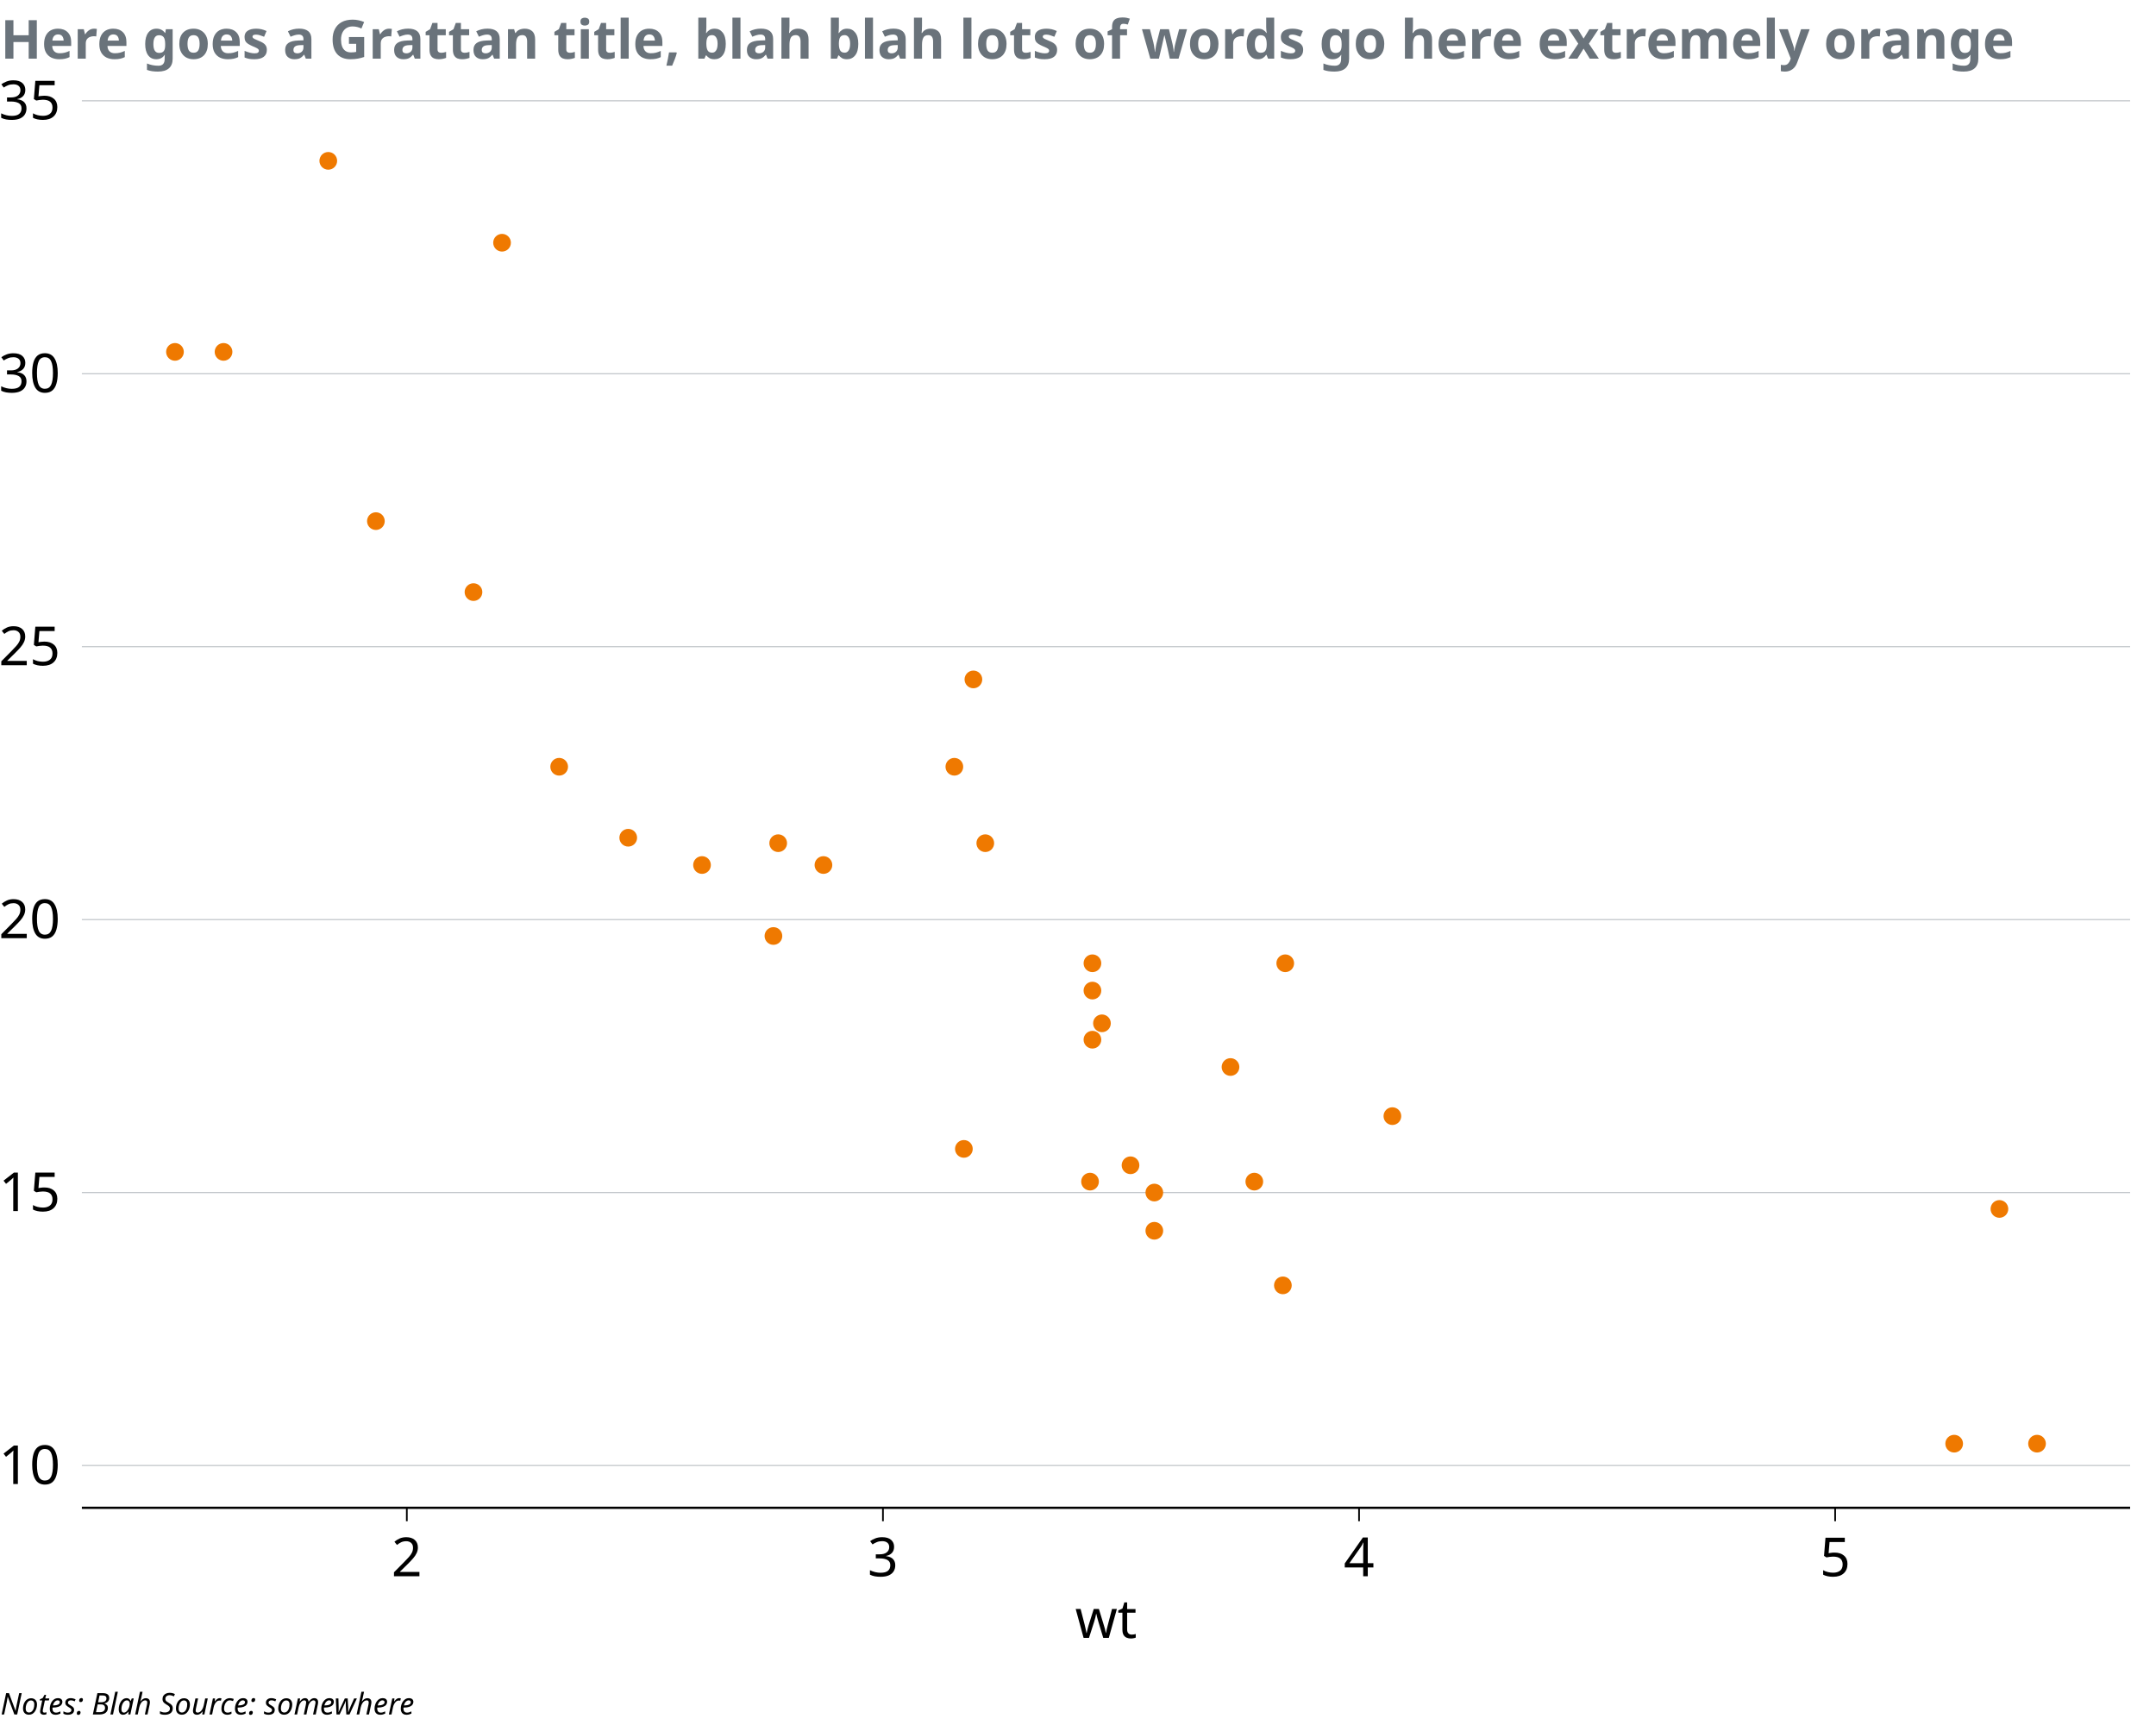
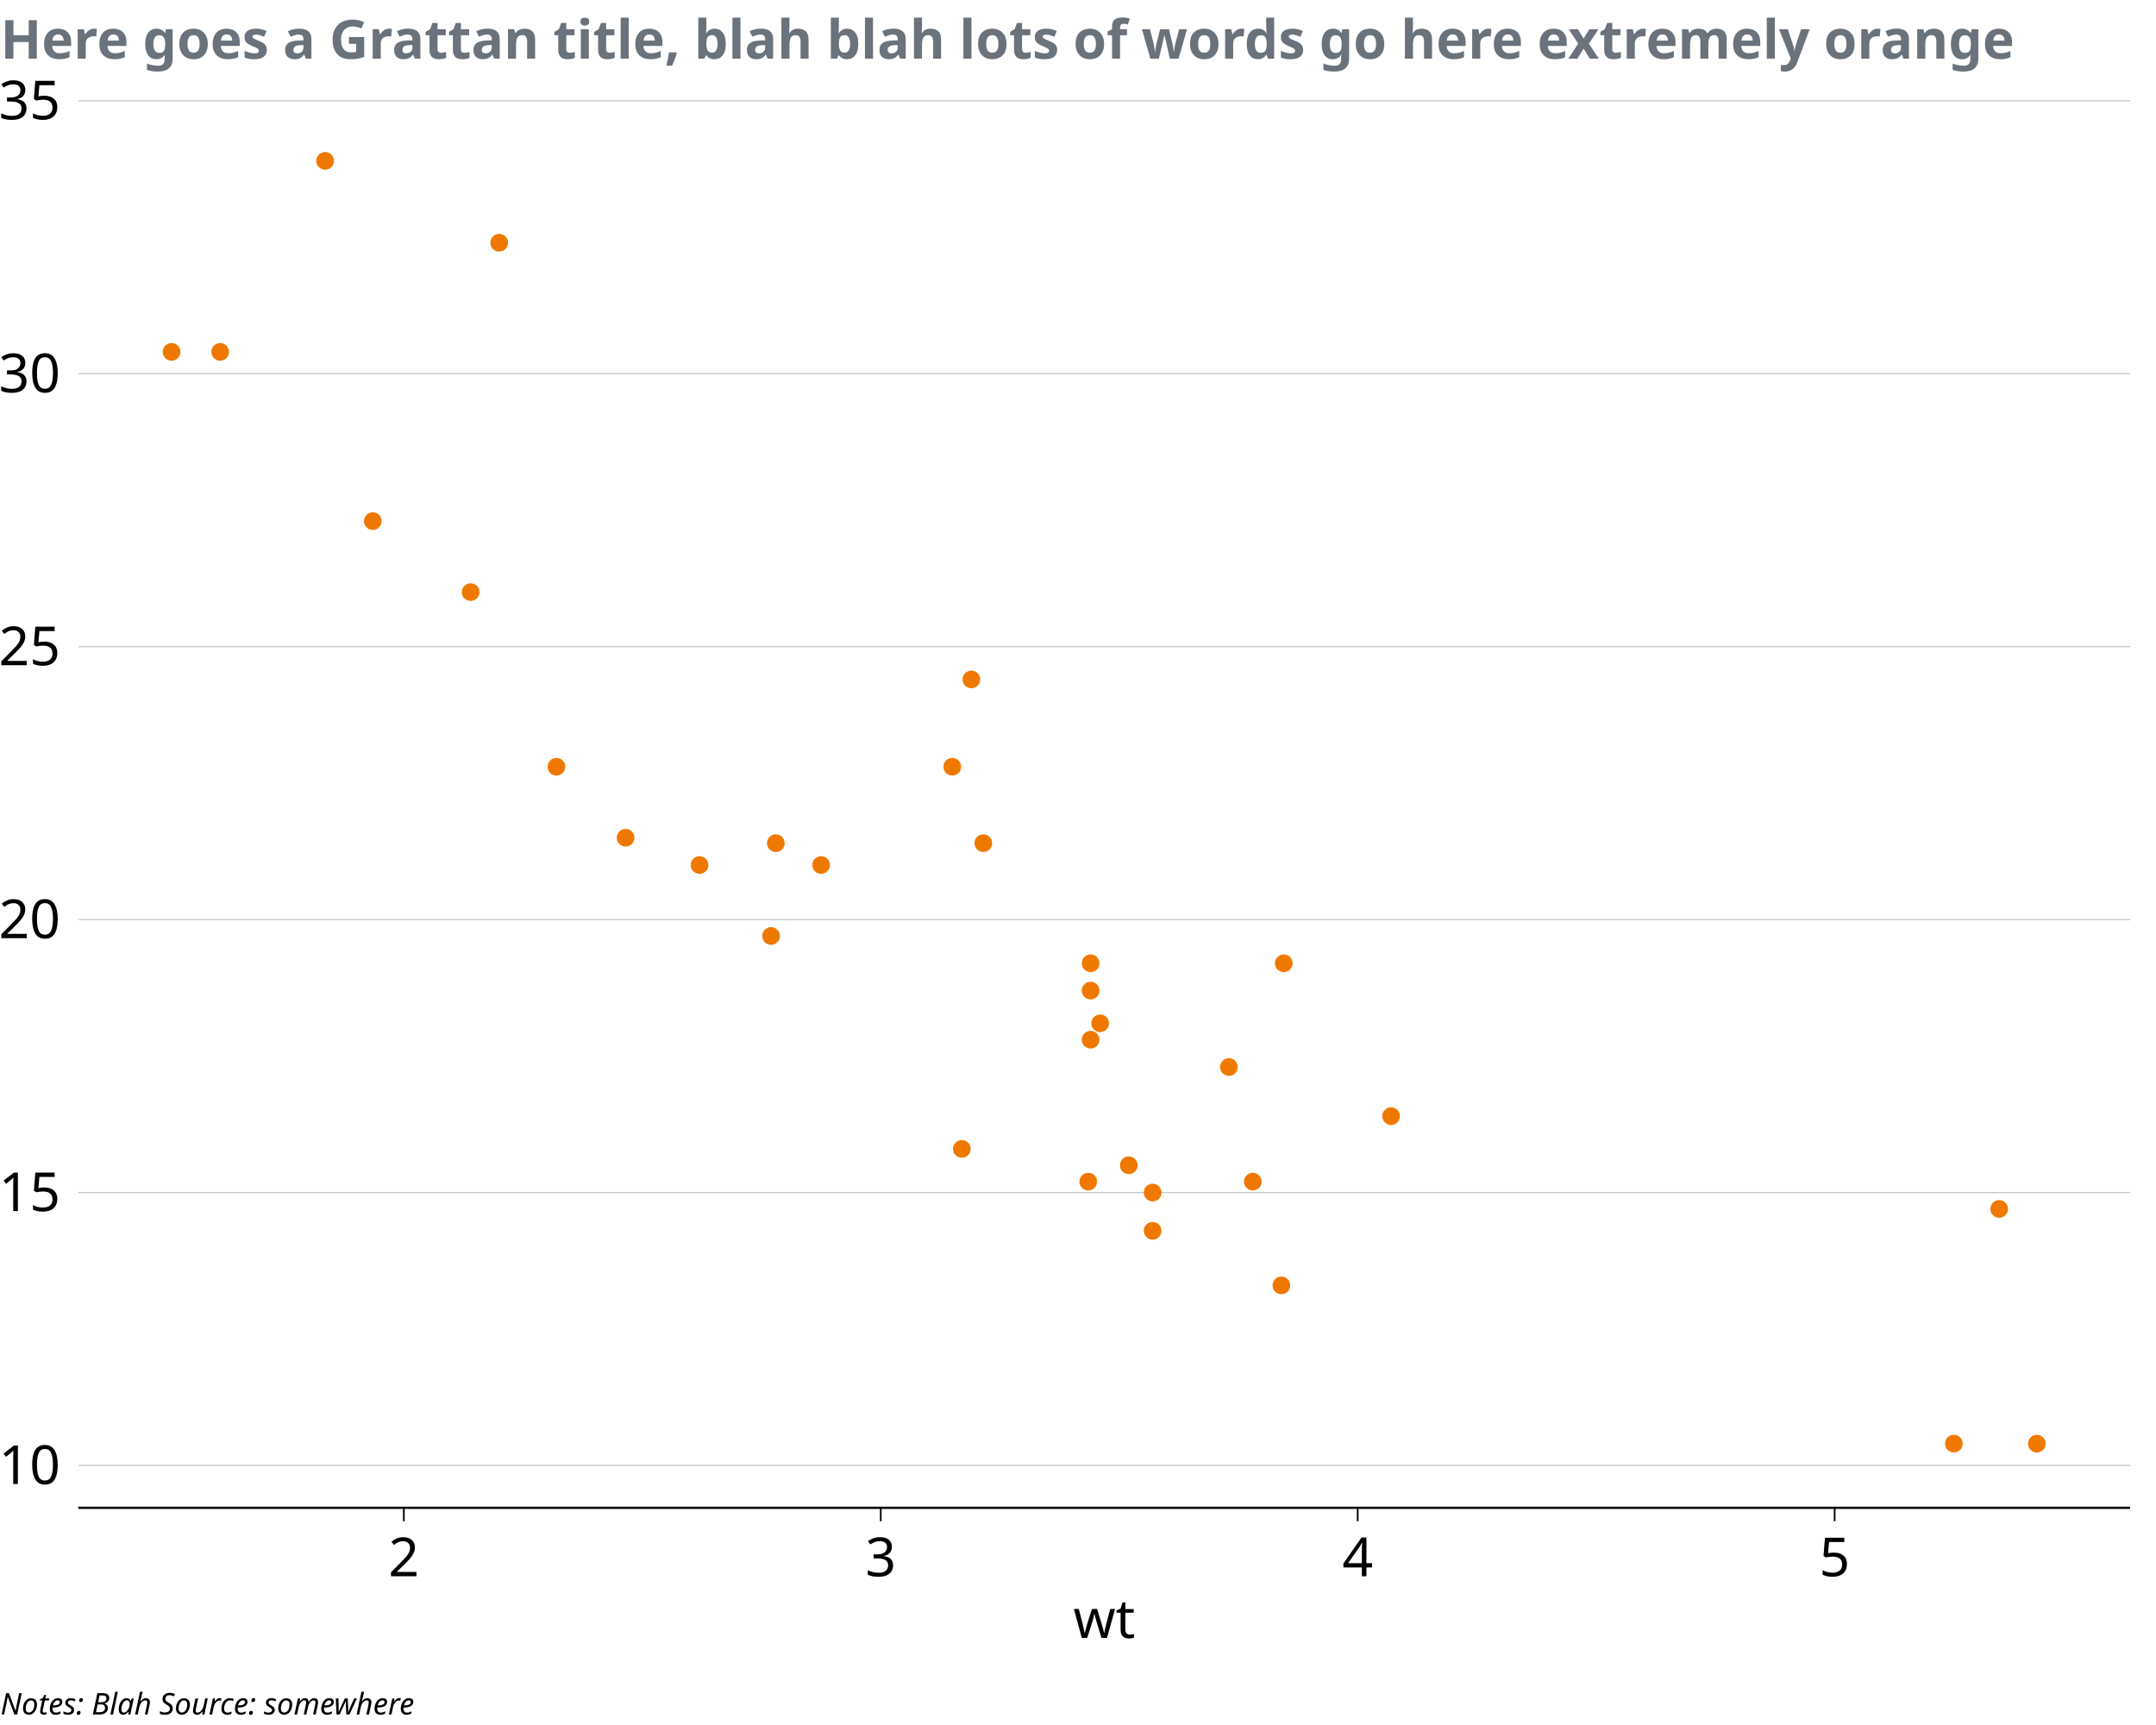
<svg xmlns="http://www.w3.org/2000/svg" class="svglite" data-engine-version="2.0" width="720.00pt" height="576.00pt" viewBox="0 0 720.00 576.00">
  <defs>
    <style type="text/css">
    .svglite line, .svglite polyline, .svglite polygon, .svglite path, .svglite rect, .svglite circle {
      fill: none;
      stroke: #000000;
      stroke-linecap: round;
      stroke-linejoin: round;
      stroke-miterlimit: 10.00;
    }
  </style>
  </defs>
  <rect width="100%" height="100%" style="stroke: none; fill: #FFFFFF;" />
  <defs>
    <clipPath id="cpMC4wMHw3MjAuMDB8MC4wMHw1NzYuMDA=">
      <rect x="0.00" y="0.00" width="720.00" height="576.00" />
    </clipPath>
  </defs>
  <g clip-path="url(#cpMC4wMHw3MjAuMDB8MC4wMHw1NzYuMDA=)">
-     <rect x="-0" y="0.00" width="720.00" height="576.00" style="stroke-width: 0.75; stroke: none; fill: #FFFFFF;" />
+     <rect x="0.00" y="0.00" width="720.00" height="576.00" style="stroke-width: 0.75; stroke: none; fill: #FFFFFF;" />
  </g>
  <defs>
-     <clipPath id="cpMjcuMzR8NzExLjM2fDMyLjI5fDUwMy40Nw==">
-       <rect x="27.34" y="32.29" width="684.02" height="471.18" />
+     <clipPath id="cpMjYuMTR8NzExLjM2fDMyLjI5fDUwMy40Nw==">
+       <rect x="26.14" y="32.29" width="685.22" height="471.18" />
    </clipPath>
  </defs>
-   <g clip-path="url(#cpMjcuMzR8NzExLjM2fDMyLjI5fDUwMy40Nw==)">
-     <rect x="27.34" y="32.29" width="684.02" height="471.18" style="stroke-width: 0.75; stroke: none; fill: #FFFFFF;" />
-     <polyline points="27.34,489.35 711.36,489.35 " style="stroke-width: 0.38; stroke: #C3C7CB; stroke-linecap: butt;" />
-     <polyline points="27.34,398.21 711.36,398.21 " style="stroke-width: 0.38; stroke: #C3C7CB; stroke-linecap: butt;" />
-     <polyline points="27.34,307.07 711.36,307.07 " style="stroke-width: 0.38; stroke: #C3C7CB; stroke-linecap: butt;" />
-     <polyline points="27.34,215.93 711.36,215.93 " style="stroke-width: 0.38; stroke: #C3C7CB; stroke-linecap: butt;" />
-     <polyline points="27.34,124.80 711.36,124.80 " style="stroke-width: 0.38; stroke: #C3C7CB; stroke-linecap: butt;" />
-     <polyline points="27.34,33.66 711.36,33.66 " style="stroke-width: 0.38; stroke: #C3C7CB; stroke-linecap: butt;" />
-     <circle cx="234.44" cy="288.84" r="2.60" style="stroke-width: 0.71; stroke: #EF7900; fill: #EF7900;" />
-     <circle cx="274.99" cy="288.84" r="2.60" style="stroke-width: 0.71; stroke: #EF7900; fill: #EF7900;" />
-     <circle cx="186.74" cy="256.03" r="2.60" style="stroke-width: 0.71; stroke: #EF7900; fill: #EF7900;" />
-     <circle cx="329.04" cy="281.55" r="2.60" style="stroke-width: 0.71; stroke: #EF7900; fill: #EF7900;" />
-     <circle cx="364.82" cy="330.77" r="2.60" style="stroke-width: 0.71; stroke: #EF7900; fill: #EF7900;" />
-     <circle cx="368.00" cy="341.70" r="2.60" style="stroke-width: 0.71; stroke: #EF7900; fill: #EF7900;" />
-     <circle cx="385.49" cy="410.97" r="2.60" style="stroke-width: 0.71; stroke: #EF7900; fill: #EF7900;" />
-     <circle cx="325.07" cy="226.87" r="2.60" style="stroke-width: 0.71; stroke: #EF7900; fill: #EF7900;" />
-     <circle cx="318.71" cy="256.03" r="2.60" style="stroke-width: 0.71; stroke: #EF7900; fill: #EF7900;" />
-     <circle cx="364.82" cy="321.65" r="2.60" style="stroke-width: 0.71; stroke: #EF7900; fill: #EF7900;" />
-     <circle cx="364.82" cy="347.17" r="2.60" style="stroke-width: 0.71; stroke: #EF7900; fill: #EF7900;" />
-     <circle cx="464.99" cy="372.69" r="2.60" style="stroke-width: 0.71; stroke: #EF7900; fill: #EF7900;" />
-     <circle cx="410.93" cy="356.29" r="2.60" style="stroke-width: 0.71; stroke: #EF7900; fill: #EF7900;" />
-     <circle cx="418.88" cy="394.56" r="2.60" style="stroke-width: 0.71; stroke: #EF7900; fill: #EF7900;" />
-     <circle cx="652.60" cy="482.06" r="2.60" style="stroke-width: 0.71; stroke: #EF7900; fill: #EF7900;" />
-     <circle cx="680.27" cy="482.06" r="2.60" style="stroke-width: 0.71; stroke: #EF7900; fill: #EF7900;" />
-     <circle cx="667.71" cy="403.68" r="2.60" style="stroke-width: 0.71; stroke: #EF7900; fill: #EF7900;" />
-     <circle cx="167.66" cy="81.05" r="2.60" style="stroke-width: 0.71; stroke: #EF7900; fill: #EF7900;" />
-     <circle cx="74.65" cy="117.50" r="2.60" style="stroke-width: 0.71; stroke: #EF7900; fill: #EF7900;" />
-     <circle cx="109.63" cy="53.71" r="2.60" style="stroke-width: 0.71; stroke: #EF7900; fill: #EF7900;" />
-     <circle cx="209.80" cy="279.73" r="2.60" style="stroke-width: 0.71; stroke: #EF7900; fill: #EF7900;" />
-     <circle cx="377.54" cy="389.10" r="2.60" style="stroke-width: 0.71; stroke: #EF7900; fill: #EF7900;" />
-     <circle cx="364.02" cy="394.56" r="2.60" style="stroke-width: 0.71; stroke: #EF7900; fill: #EF7900;" />
-     <circle cx="428.42" cy="429.20" r="2.60" style="stroke-width: 0.71; stroke: #EF7900; fill: #EF7900;" />
-     <circle cx="429.21" cy="321.65" r="2.60" style="stroke-width: 0.71; stroke: #EF7900; fill: #EF7900;" />
-     <circle cx="125.53" cy="174.01" r="2.60" style="stroke-width: 0.71; stroke: #EF7900; fill: #EF7900;" />
-     <circle cx="158.12" cy="197.71" r="2.60" style="stroke-width: 0.71; stroke: #EF7900; fill: #EF7900;" />
-     <circle cx="58.43" cy="117.50" r="2.60" style="stroke-width: 0.71; stroke: #EF7900; fill: #EF7900;" />
-     <circle cx="321.89" cy="383.63" r="2.60" style="stroke-width: 0.71; stroke: #EF7900; fill: #EF7900;" />
-     <circle cx="258.29" cy="312.54" r="2.60" style="stroke-width: 0.71; stroke: #EF7900; fill: #EF7900;" />
-     <circle cx="385.49" cy="398.21" r="2.60" style="stroke-width: 0.71; stroke: #EF7900; fill: #EF7900;" />
-     <circle cx="259.88" cy="281.55" r="2.60" style="stroke-width: 0.71; stroke: #EF7900; fill: #EF7900;" />
+   <g clip-path="url(#cpMjYuMTR8NzExLjM2fDMyLjI5fDUwMy40Nw==)">
+     <rect x="26.14" y="32.29" width="685.22" height="471.18" style="stroke-width: 0.75; stroke: none; fill: #FFFFFF;" />
+     <polyline points="26.14,489.35 711.36,489.35 " style="stroke-width: 0.38; stroke: #C3C7CB; stroke-linecap: butt;" />
+     <polyline points="26.14,398.21 711.36,398.21 " style="stroke-width: 0.38; stroke: #C3C7CB; stroke-linecap: butt;" />
+     <polyline points="26.14,307.07 711.36,307.07 " style="stroke-width: 0.38; stroke: #C3C7CB; stroke-linecap: butt;" />
+     <polyline points="26.14,215.93 711.36,215.93 " style="stroke-width: 0.38; stroke: #C3C7CB; stroke-linecap: butt;" />
+     <polyline points="26.14,124.80 711.36,124.80 " style="stroke-width: 0.38; stroke: #C3C7CB; stroke-linecap: butt;" />
+     <polyline points="26.14,33.66 711.36,33.66 " style="stroke-width: 0.38; stroke: #C3C7CB; stroke-linecap: butt;" />
+     <circle cx="233.61" cy="288.84" r="2.60" style="stroke-width: 0.71; stroke: #EF7900; fill: #EF7900;" />
+     <circle cx="274.22" cy="288.84" r="2.60" style="stroke-width: 0.71; stroke: #EF7900; fill: #EF7900;" />
+     <circle cx="185.83" cy="256.03" r="2.60" style="stroke-width: 0.71; stroke: #EF7900; fill: #EF7900;" />
+     <circle cx="328.38" cy="281.55" r="2.60" style="stroke-width: 0.71; stroke: #EF7900; fill: #EF7900;" />
+     <circle cx="364.21" cy="330.77" r="2.60" style="stroke-width: 0.71; stroke: #EF7900; fill: #EF7900;" />
+     <circle cx="367.40" cy="341.70" r="2.60" style="stroke-width: 0.71; stroke: #EF7900; fill: #EF7900;" />
+     <circle cx="384.92" cy="410.97" r="2.60" style="stroke-width: 0.71; stroke: #EF7900; fill: #EF7900;" />
+     <circle cx="324.39" cy="226.87" r="2.60" style="stroke-width: 0.71; stroke: #EF7900; fill: #EF7900;" />
+     <circle cx="318.02" cy="256.03" r="2.60" style="stroke-width: 0.71; stroke: #EF7900; fill: #EF7900;" />
+     <circle cx="364.21" cy="321.65" r="2.60" style="stroke-width: 0.71; stroke: #EF7900; fill: #EF7900;" />
+     <circle cx="364.21" cy="347.17" r="2.60" style="stroke-width: 0.71; stroke: #EF7900; fill: #EF7900;" />
+     <circle cx="464.56" cy="372.69" r="2.60" style="stroke-width: 0.71; stroke: #EF7900; fill: #EF7900;" />
+     <circle cx="410.40" cy="356.29" r="2.60" style="stroke-width: 0.71; stroke: #EF7900; fill: #EF7900;" />
+     <circle cx="418.37" cy="394.56" r="2.60" style="stroke-width: 0.71; stroke: #EF7900; fill: #EF7900;" />
+     <circle cx="652.50" cy="482.06" r="2.60" style="stroke-width: 0.71; stroke: #EF7900; fill: #EF7900;" />
+     <circle cx="680.21" cy="482.06" r="2.60" style="stroke-width: 0.71; stroke: #EF7900; fill: #EF7900;" />
+     <circle cx="667.63" cy="403.68" r="2.60" style="stroke-width: 0.71; stroke: #EF7900; fill: #EF7900;" />
+     <circle cx="166.71" cy="81.05" r="2.60" style="stroke-width: 0.71; stroke: #EF7900; fill: #EF7900;" />
+     <circle cx="73.54" cy="117.50" r="2.60" style="stroke-width: 0.71; stroke: #EF7900; fill: #EF7900;" />
+     <circle cx="108.58" cy="53.71" r="2.60" style="stroke-width: 0.71; stroke: #EF7900; fill: #EF7900;" />
+     <circle cx="208.92" cy="279.73" r="2.60" style="stroke-width: 0.71; stroke: #EF7900; fill: #EF7900;" />
+     <circle cx="376.96" cy="389.10" r="2.60" style="stroke-width: 0.71; stroke: #EF7900; fill: #EF7900;" />
+     <circle cx="363.42" cy="394.56" r="2.60" style="stroke-width: 0.71; stroke: #EF7900; fill: #EF7900;" />
+     <circle cx="427.92" cy="429.20" r="2.60" style="stroke-width: 0.71; stroke: #EF7900; fill: #EF7900;" />
+     <circle cx="428.72" cy="321.65" r="2.60" style="stroke-width: 0.71; stroke: #EF7900; fill: #EF7900;" />
+     <circle cx="124.50" cy="174.01" r="2.60" style="stroke-width: 0.71; stroke: #EF7900; fill: #EF7900;" />
+     <circle cx="157.16" cy="197.71" r="2.60" style="stroke-width: 0.71; stroke: #EF7900; fill: #EF7900;" />
+     <circle cx="57.29" cy="117.50" r="2.60" style="stroke-width: 0.71; stroke: #EF7900; fill: #EF7900;" />
+     <circle cx="321.21" cy="383.63" r="2.60" style="stroke-width: 0.71; stroke: #EF7900; fill: #EF7900;" />
+     <circle cx="257.50" cy="312.54" r="2.60" style="stroke-width: 0.71; stroke: #EF7900; fill: #EF7900;" />
+     <circle cx="384.92" cy="398.21" r="2.60" style="stroke-width: 0.71; stroke: #EF7900; fill: #EF7900;" />
+     <circle cx="259.09" cy="281.55" r="2.60" style="stroke-width: 0.71; stroke: #EF7900; fill: #EF7900;" />
  </g>
  <g clip-path="url(#cpMC4wMHw3MjAuMDB8MC4wMHw1NzYuMDA=)">
    <text x="20.17" y="495.54" text-anchor="end" style="font-size: 18.00px; font-family: sans;" textLength="20.02px" lengthAdjust="spacingAndGlyphs">10</text>
    <text x="20.17" y="404.40" text-anchor="end" style="font-size: 18.00px; font-family: sans;" textLength="20.02px" lengthAdjust="spacingAndGlyphs">15</text>
    <text x="20.17" y="313.27" text-anchor="end" style="font-size: 18.00px; font-family: sans;" textLength="20.02px" lengthAdjust="spacingAndGlyphs">20</text>
    <text x="20.17" y="222.13" text-anchor="end" style="font-size: 18.00px; font-family: sans;" textLength="20.02px" lengthAdjust="spacingAndGlyphs">25</text>
    <text x="20.17" y="130.99" text-anchor="end" style="font-size: 18.00px; font-family: sans;" textLength="20.02px" lengthAdjust="spacingAndGlyphs">30</text>
    <text x="20.17" y="39.85" text-anchor="end" style="font-size: 18.00px; font-family: sans;" textLength="20.02px" lengthAdjust="spacingAndGlyphs">35</text>
-     <polyline points="27.34,503.47 711.36,503.47 " style="stroke-width: 0.75; stroke-linecap: butt;" />
-     <polyline points="135.86,507.96 135.86,503.47 " style="stroke-width: 0.56; stroke-linecap: butt;" />
-     <polyline points="294.86,507.96 294.86,503.47 " style="stroke-width: 0.56; stroke-linecap: butt;" />
-     <polyline points="453.86,507.96 453.86,503.47 " style="stroke-width: 0.56; stroke-linecap: butt;" />
-     <polyline points="612.85,507.96 612.85,503.47 " style="stroke-width: 0.56; stroke-linecap: butt;" />
-     <text x="135.86" y="526.32" text-anchor="middle" style="font-size: 18.00px; font-family: sans;" textLength="10.01px" lengthAdjust="spacingAndGlyphs">2</text>
-     <text x="294.86" y="526.32" text-anchor="middle" style="font-size: 18.00px; font-family: sans;" textLength="10.01px" lengthAdjust="spacingAndGlyphs">3</text>
-     <text x="453.86" y="526.32" text-anchor="middle" style="font-size: 18.00px; font-family: sans;" textLength="10.01px" lengthAdjust="spacingAndGlyphs">4</text>
-     <text x="612.85" y="526.32" text-anchor="middle" style="font-size: 18.00px; font-family: sans;" textLength="10.01px" lengthAdjust="spacingAndGlyphs">5</text>
-     <text x="369.35" y="546.93" text-anchor="middle" style="font-size: 18.00px; font-family: sans;" textLength="18.00px" lengthAdjust="spacingAndGlyphs">wt</text>
+     <polyline points="26.14,503.47 711.36,503.47 " style="stroke-width: 0.75; stroke-linecap: butt;" />
+     <polyline points="134.86,507.96 134.86,503.47 " style="stroke-width: 0.56; stroke-linecap: butt;" />
+     <polyline points="294.13,507.96 294.13,503.47 " style="stroke-width: 0.56; stroke-linecap: butt;" />
+     <polyline points="453.41,507.96 453.41,503.47 " style="stroke-width: 0.56; stroke-linecap: butt;" />
+     <polyline points="612.68,507.96 612.68,503.47 " style="stroke-width: 0.56; stroke-linecap: butt;" />
+     <text x="134.86" y="526.32" text-anchor="middle" style="font-size: 18.00px; font-family: sans;" textLength="10.01px" lengthAdjust="spacingAndGlyphs">2</text>
+     <text x="294.13" y="526.32" text-anchor="middle" style="font-size: 18.00px; font-family: sans;" textLength="10.01px" lengthAdjust="spacingAndGlyphs">3</text>
+     <text x="453.41" y="526.32" text-anchor="middle" style="font-size: 18.00px; font-family: sans;" textLength="10.01px" lengthAdjust="spacingAndGlyphs">4</text>
+     <text x="612.68" y="526.32" text-anchor="middle" style="font-size: 18.00px; font-family: sans;" textLength="10.01px" lengthAdjust="spacingAndGlyphs">5</text>
+     <text x="368.75" y="546.93" text-anchor="middle" style="font-size: 18.00px; font-family: sans;" textLength="18.00px" lengthAdjust="spacingAndGlyphs">wt</text>
    <text x="0.14" y="19.59" style="font-size: 18.00px; font-weight: bold; fill: #6A737B; font-family: sans;" textLength="595.38px" lengthAdjust="spacingAndGlyphs">Here goes a Grattan title, blah blah lots of words go here extremely orange</text>
    <text x="0.14" y="572.49" style="font-size: 9.99px; font-style: italic; font-family: sans;" textLength="143.29px" lengthAdjust="spacingAndGlyphs">Notes: Blah Source: somewhere</text>
  </g>
</svg>
